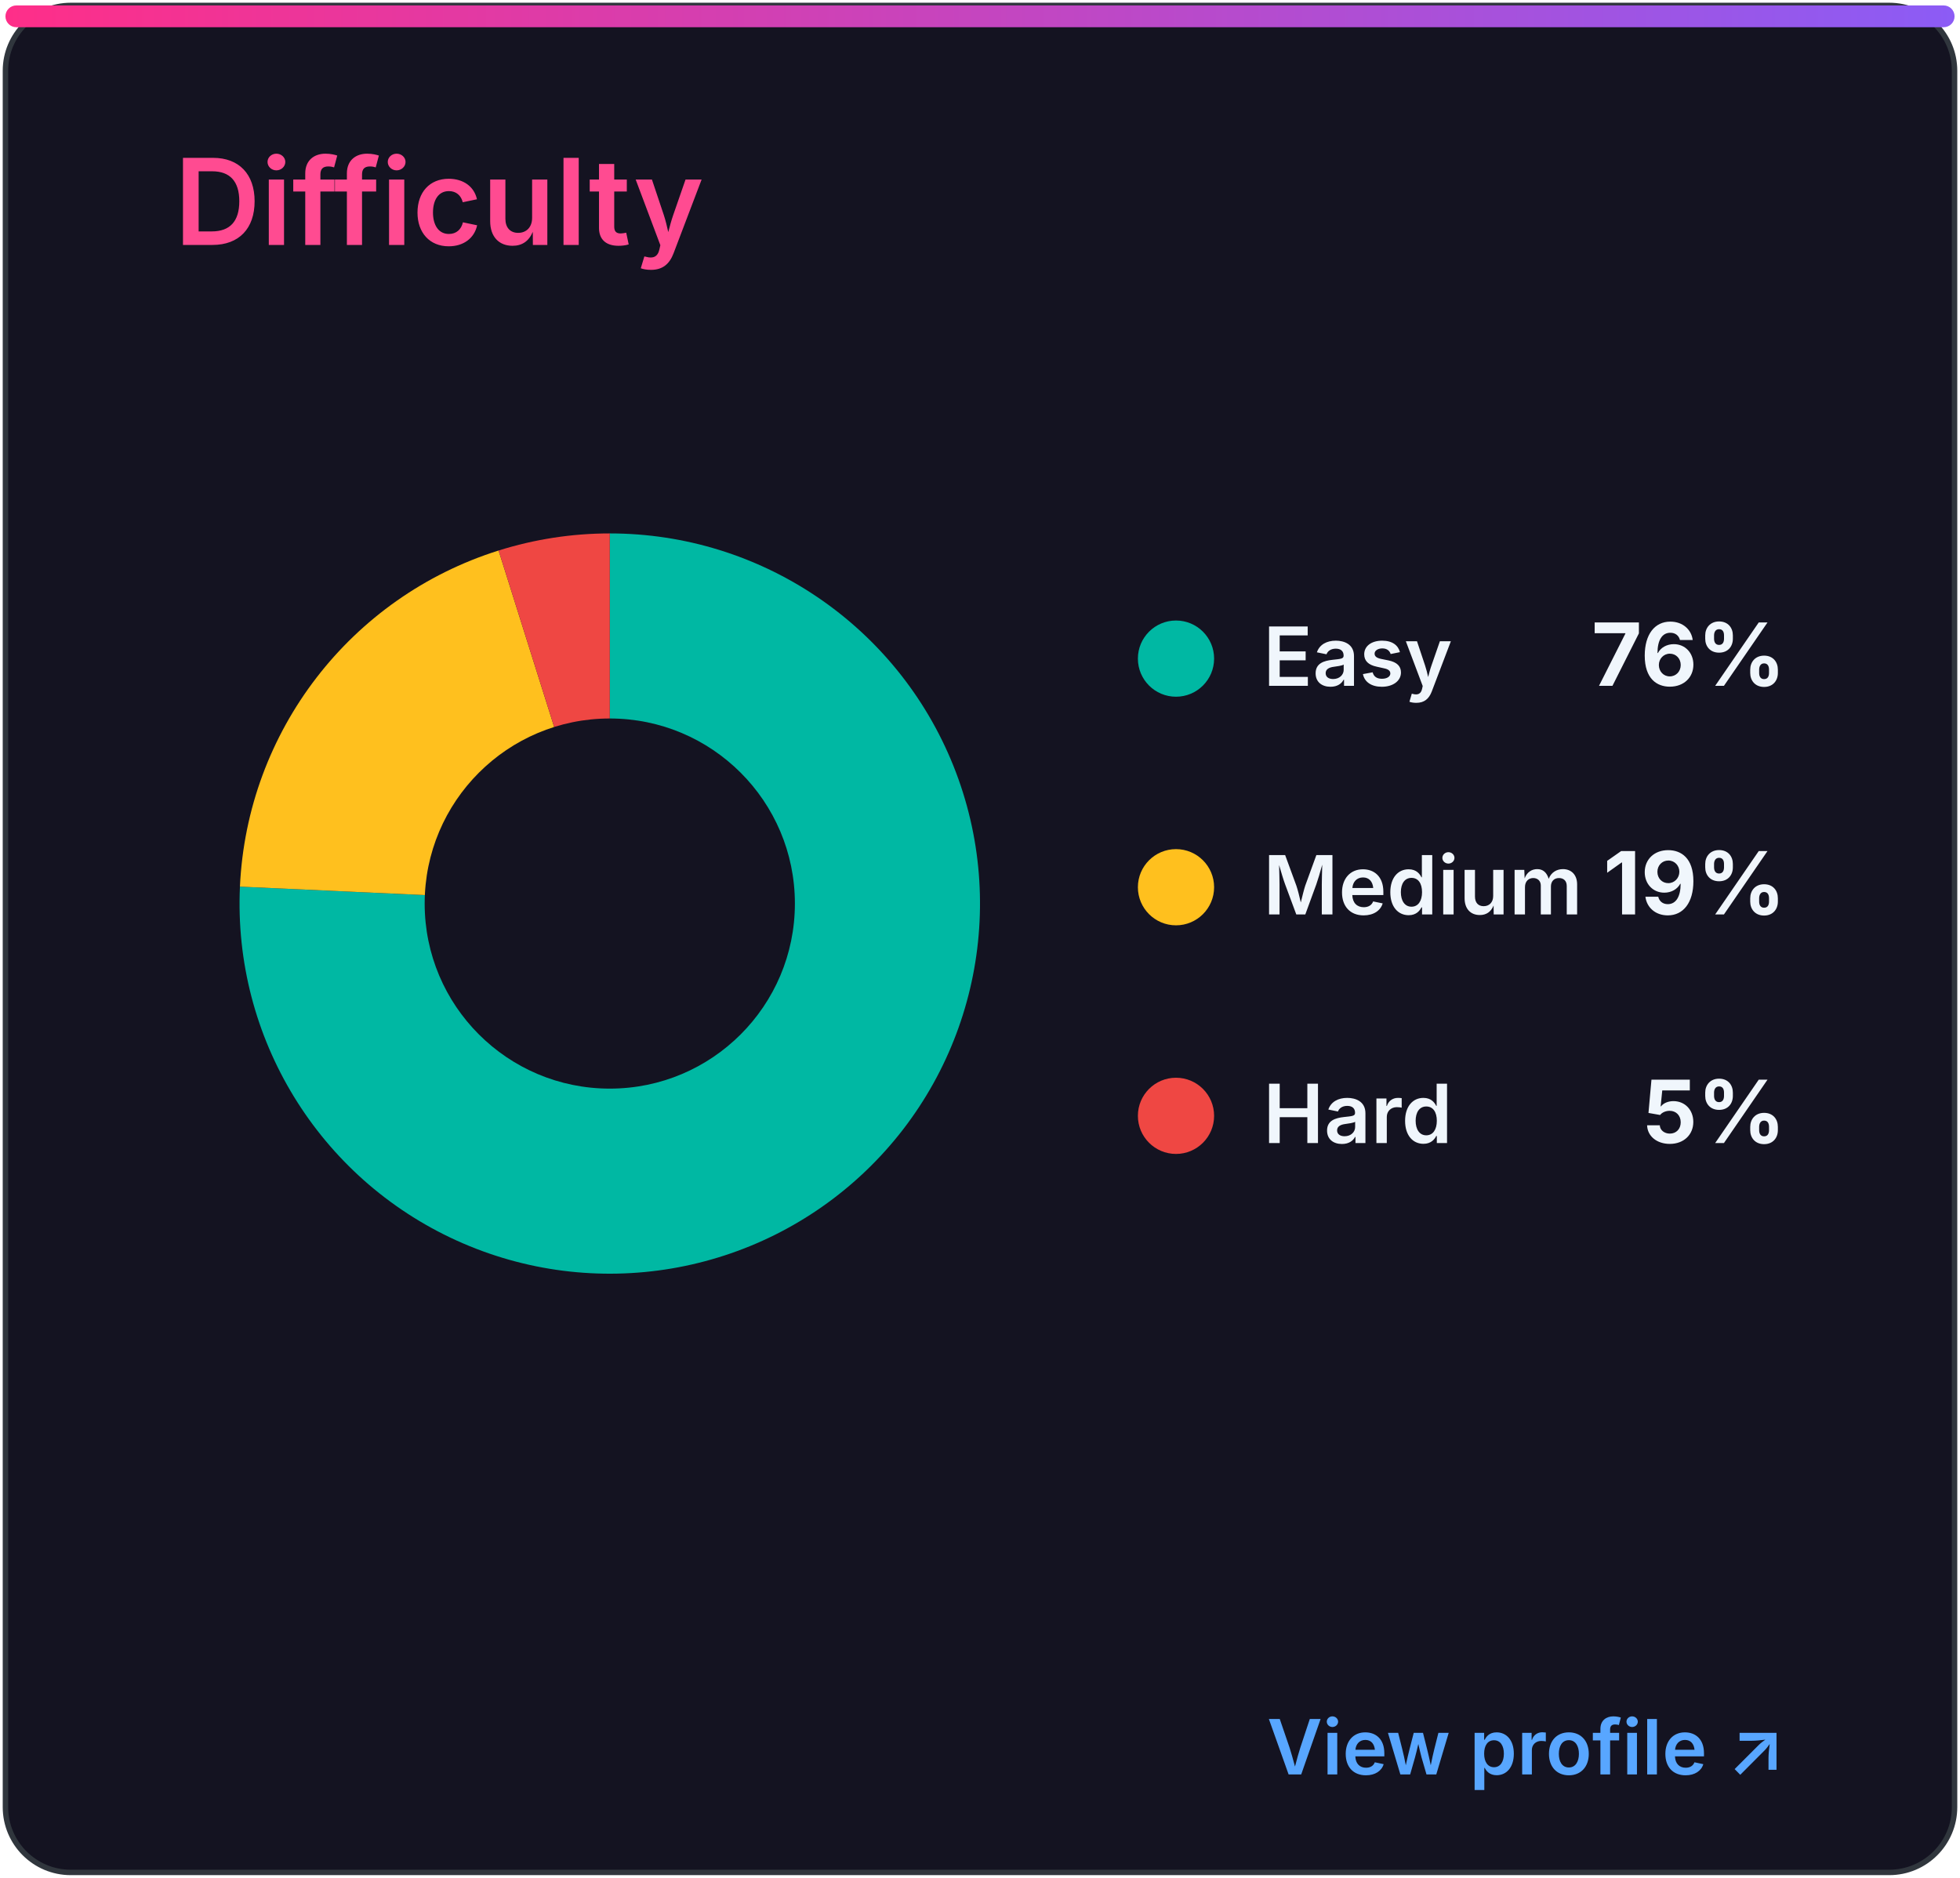
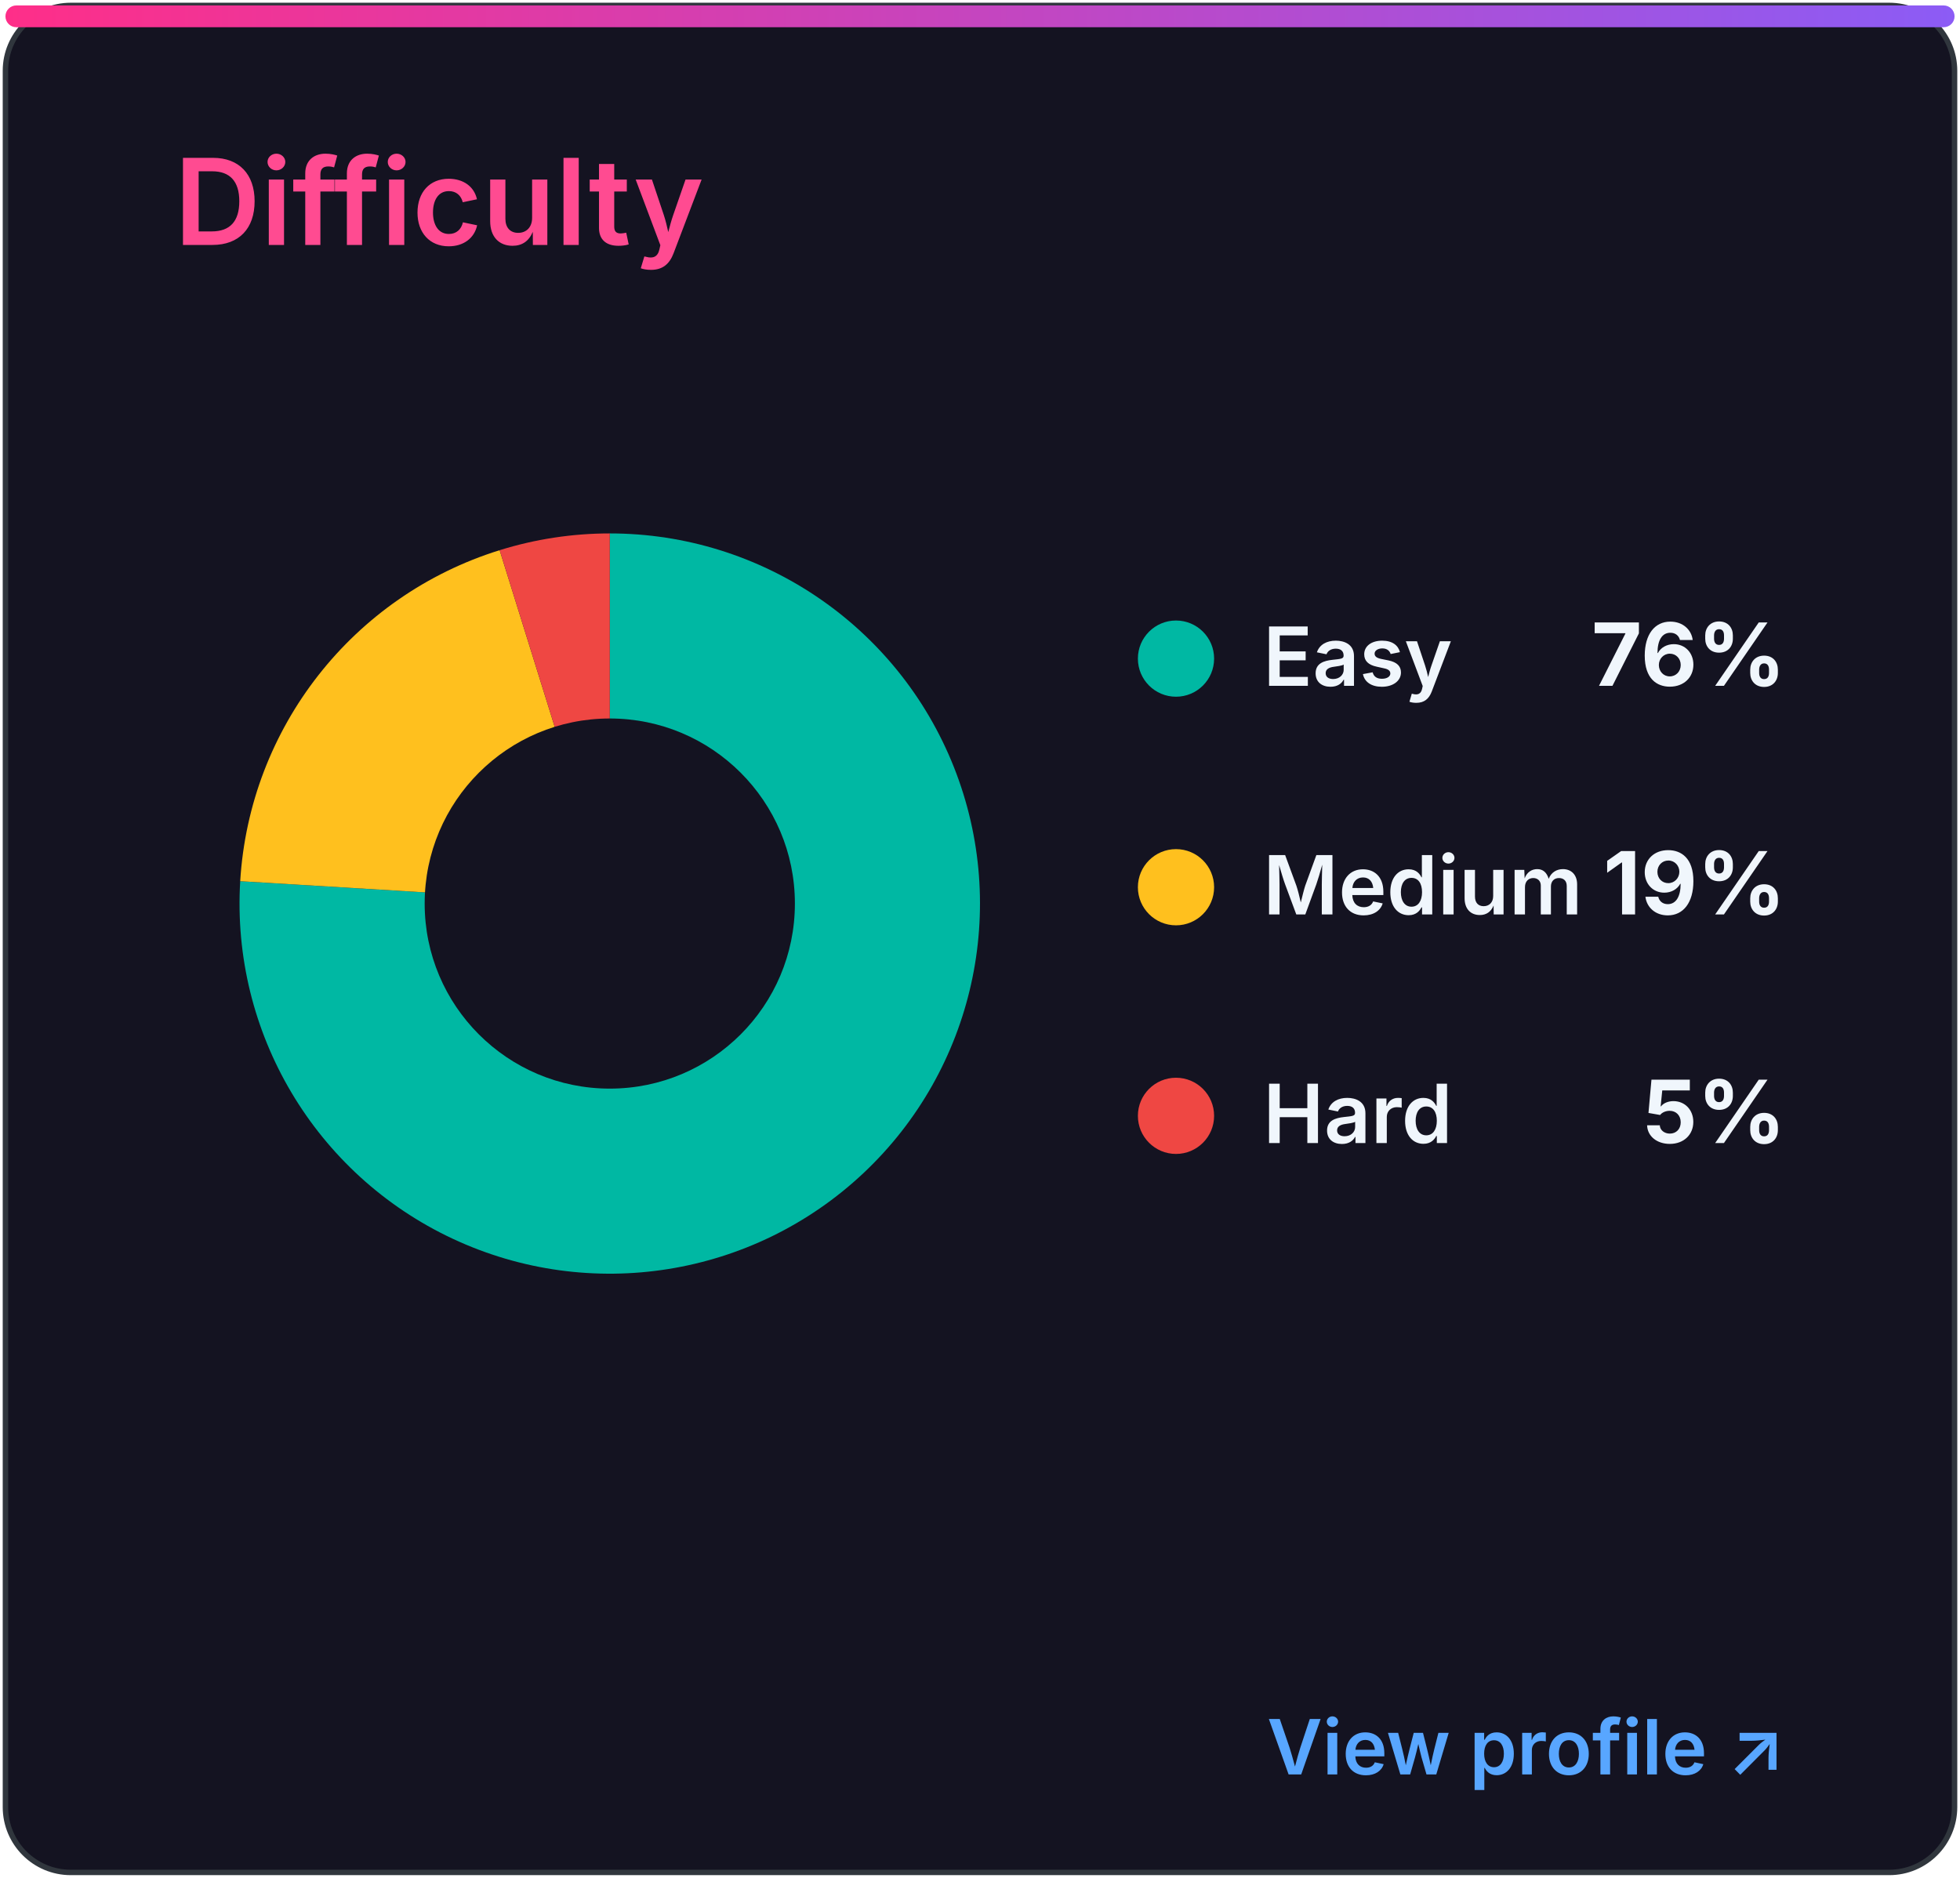
<svg xmlns="http://www.w3.org/2000/svg" width="360" height="345" viewBox="0 0 360 345" role="img" aria-labelledby="title desc">
  <defs>
    <linearGradient id="accent" x1="0" x2="1">
      <stop stop-color="#ff2e88" />
      <stop offset="1" stop-color="#8b5cf6" />
    </linearGradient>
    <clipPath id="bar">
      <rect x="32" y="82" width="296" height="8" rx="4" />
    </clipPath>
    <style>
.heading{font:600 22px -apple-system,BlinkMacSystemFont,'Segoe UI',sans-serif;fill:#ff4b91}
.eyebrow{font:600 10px -apple-system,BlinkMacSystemFont,'Segoe UI',sans-serif;letter-spacing:1.2px;fill:#8b949e}
.total{font:700 52px -apple-system,BlinkMacSystemFont,'Segoe UI',sans-serif;fill:#f0f6fc}
.metric{font:600 15px -apple-system,BlinkMacSystemFont,'Segoe UI',sans-serif;fill:#f0f6fc}
.count{font:700 16px -apple-system,BlinkMacSystemFont,'Segoe UI',sans-serif;fill:#f0f6fc}
.muted{font:500 13px -apple-system,BlinkMacSystemFont,'Segoe UI',sans-serif;fill:#8b949e}
.language{font:700 31px -apple-system,BlinkMacSystemFont,'Segoe UI',sans-serif;fill:#f0f6fc}
.link{font:600 14px -apple-system,BlinkMacSystemFont,'Segoe UI',sans-serif;fill:#58a6ff}
</style>
  </defs>
  <rect x="1" y="1" width="358" height="343" rx="12" fill="#141321" stroke="#30363d" />
  <rect x="1" y="1" width="358" height="4" rx="2" fill="url(#accent)" />
  <text x="32" y="45" class="heading">Difficulty</text>
-   <path d="M 112 166 L 112.00 98.00 A 68 68 0 1 1 44.07 162.89 Z" fill="#00b8a3" />
-   <path d="M 112 166 L 44.07 162.89 A 68 68 0 0 1 91.58 101.14 Z" fill="#ffc01e" />
-   <path d="M 112 166 L 91.58 101.14 A 68 68 0 0 1 112.00 98.00 Z" fill="#ef4743" />
+   <path d="M 112 166 L 112.00 98.00 A 68 68 0 1 1 44.12 161.89 Z" fill="#00b8a3" />
+   <path d="M 112 166 L 44.12 161.89 A 68 68 0 0 1 91.77 101.08 Z" fill="#ffc01e" />
+   <path d="M 112 166 L 91.77 101.08 A 68 68 0 0 1 112.00 98.00 Z" fill="#ef4743" />
  <circle cx="112" cy="166" r="34" fill="#141321" />
  <circle cx="216" cy="121" r="7" fill="#00b8a3" />
  <text x="232" y="126" class="metric">Easy</text>
  <text x="328" y="126" class="count" text-anchor="end">76%</text>
  <circle cx="216" cy="163" r="7" fill="#ffc01e" />
  <text x="232" y="168" class="metric">Medium</text>
  <text x="328" y="168" class="count" text-anchor="end">19%</text>
  <circle cx="216" cy="205" r="7" fill="#ef4743" />
  <text x="232" y="210" class="metric">Hard</text>
  <text x="328" y="210" class="count" text-anchor="end">5%</text>
  <text x="328" y="326" class="link" text-anchor="end">View profile ↗</text>
</svg>
